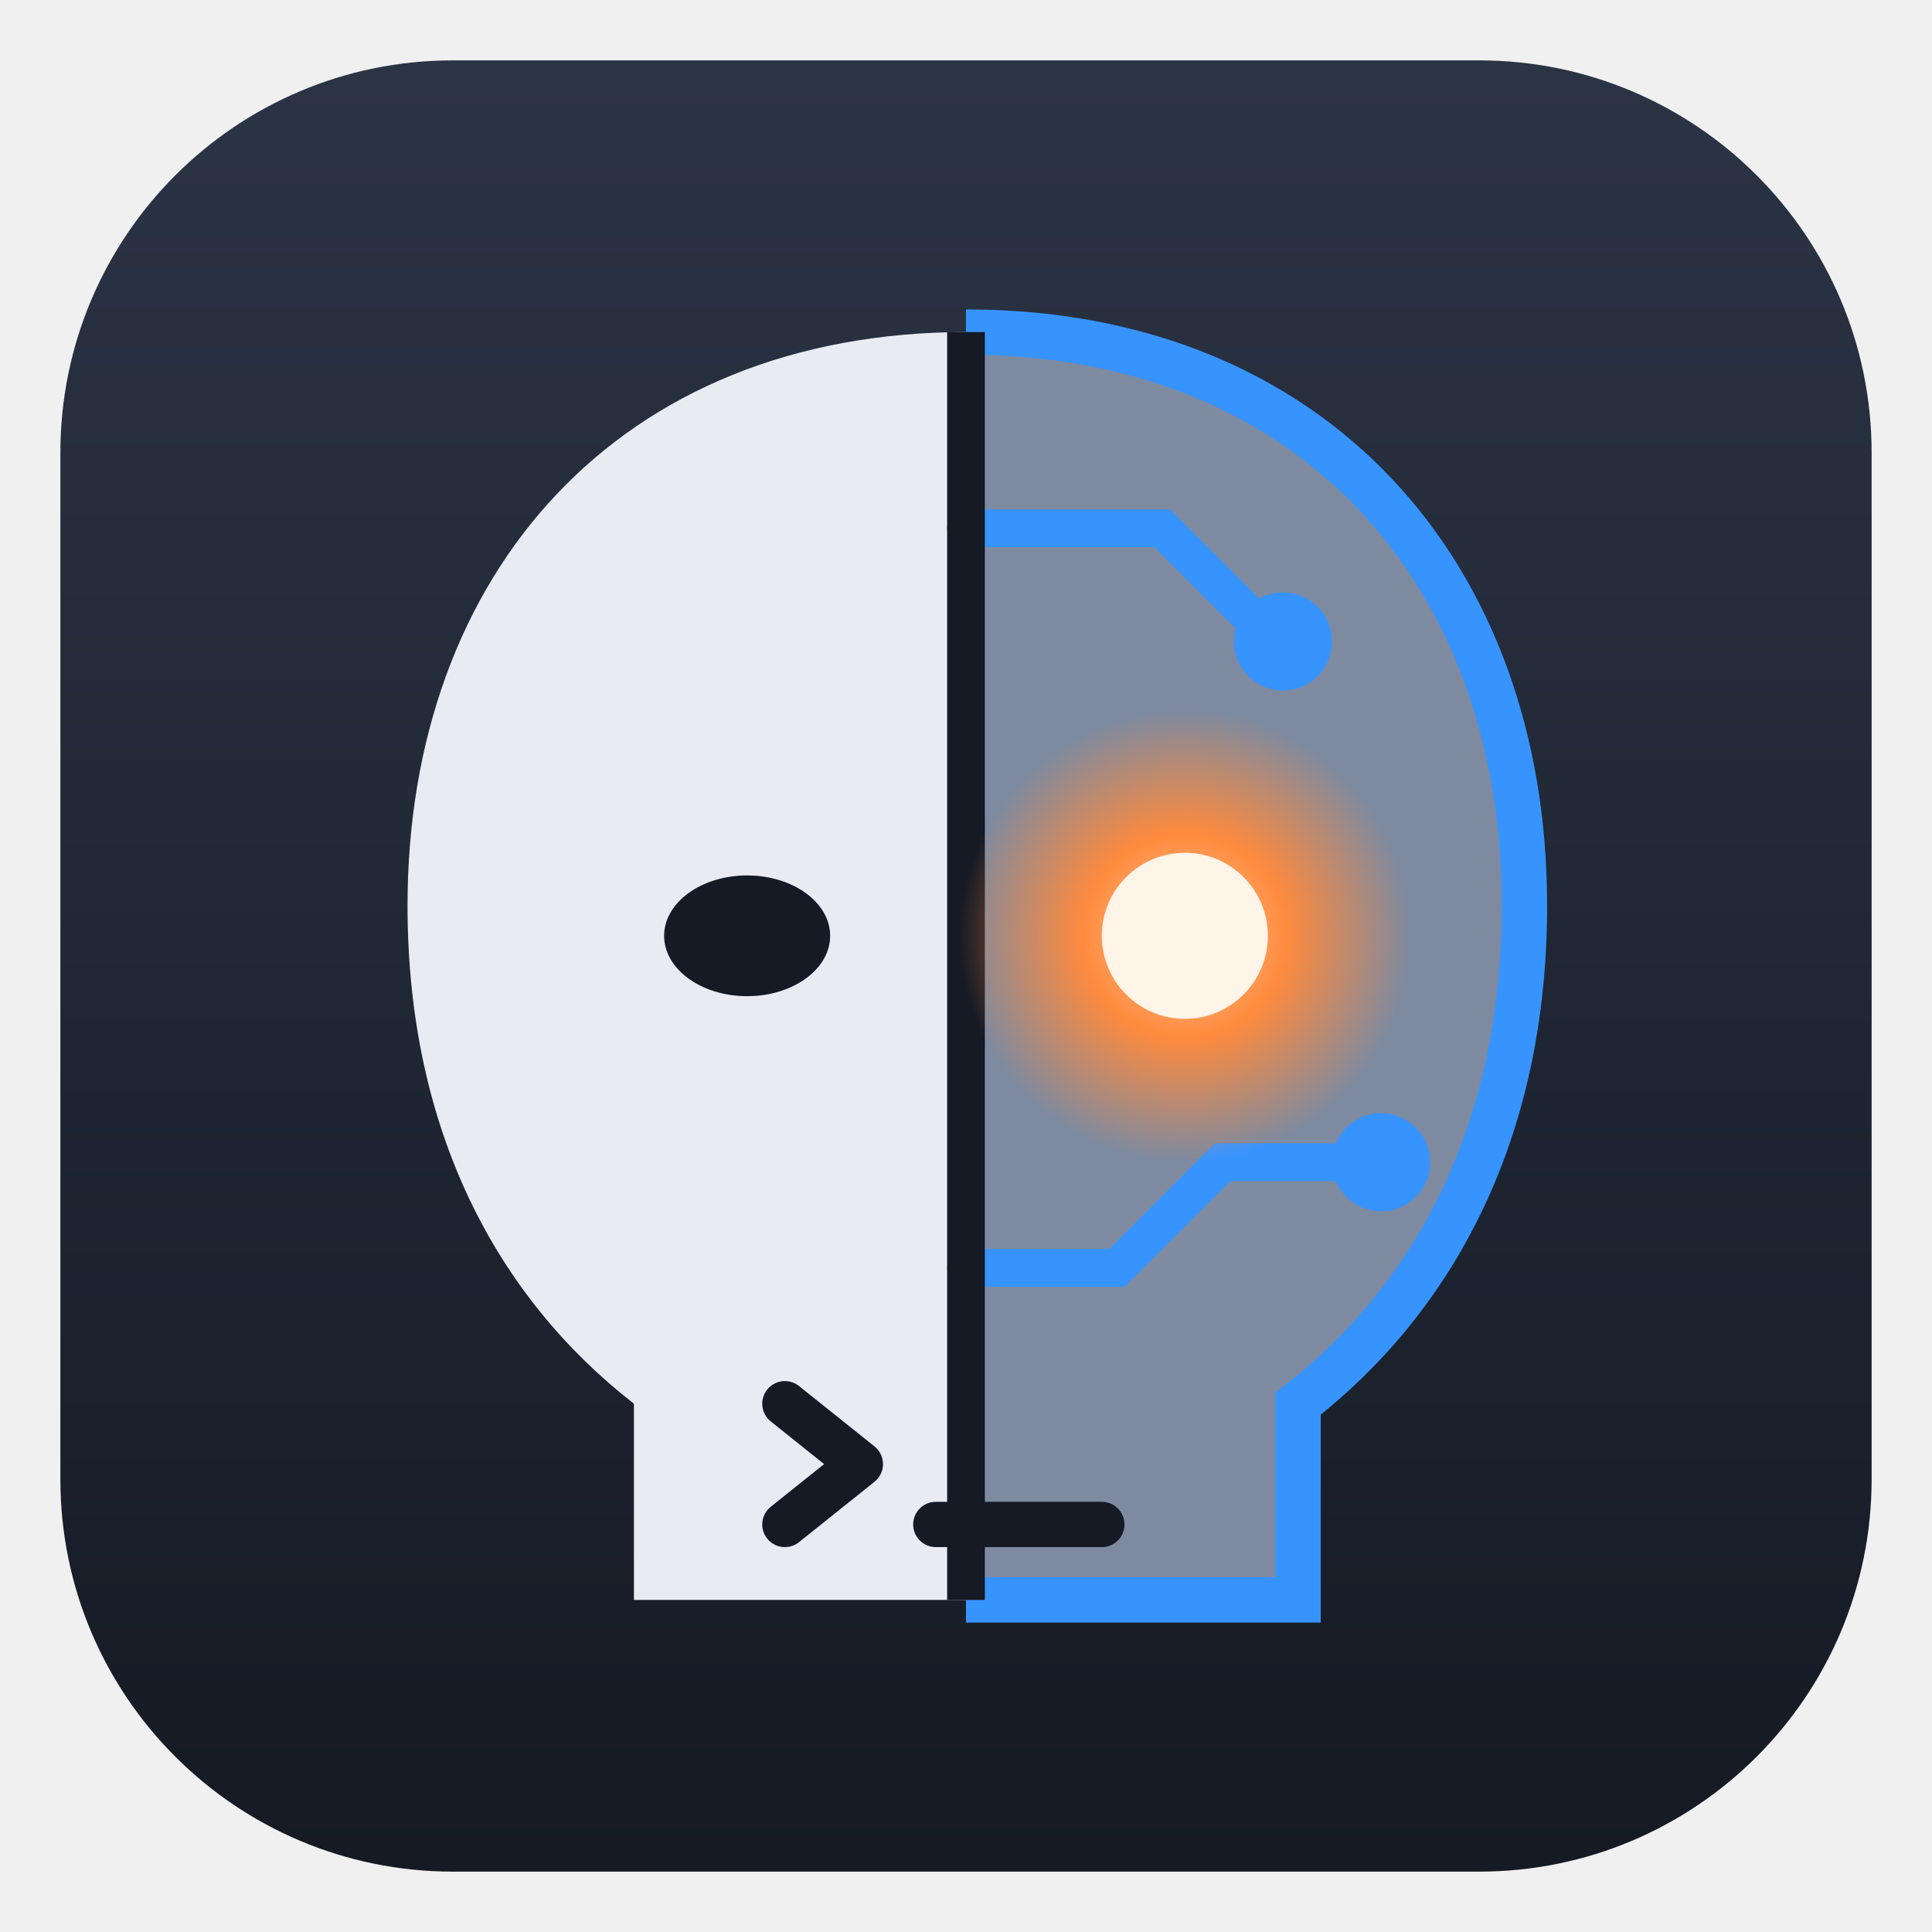
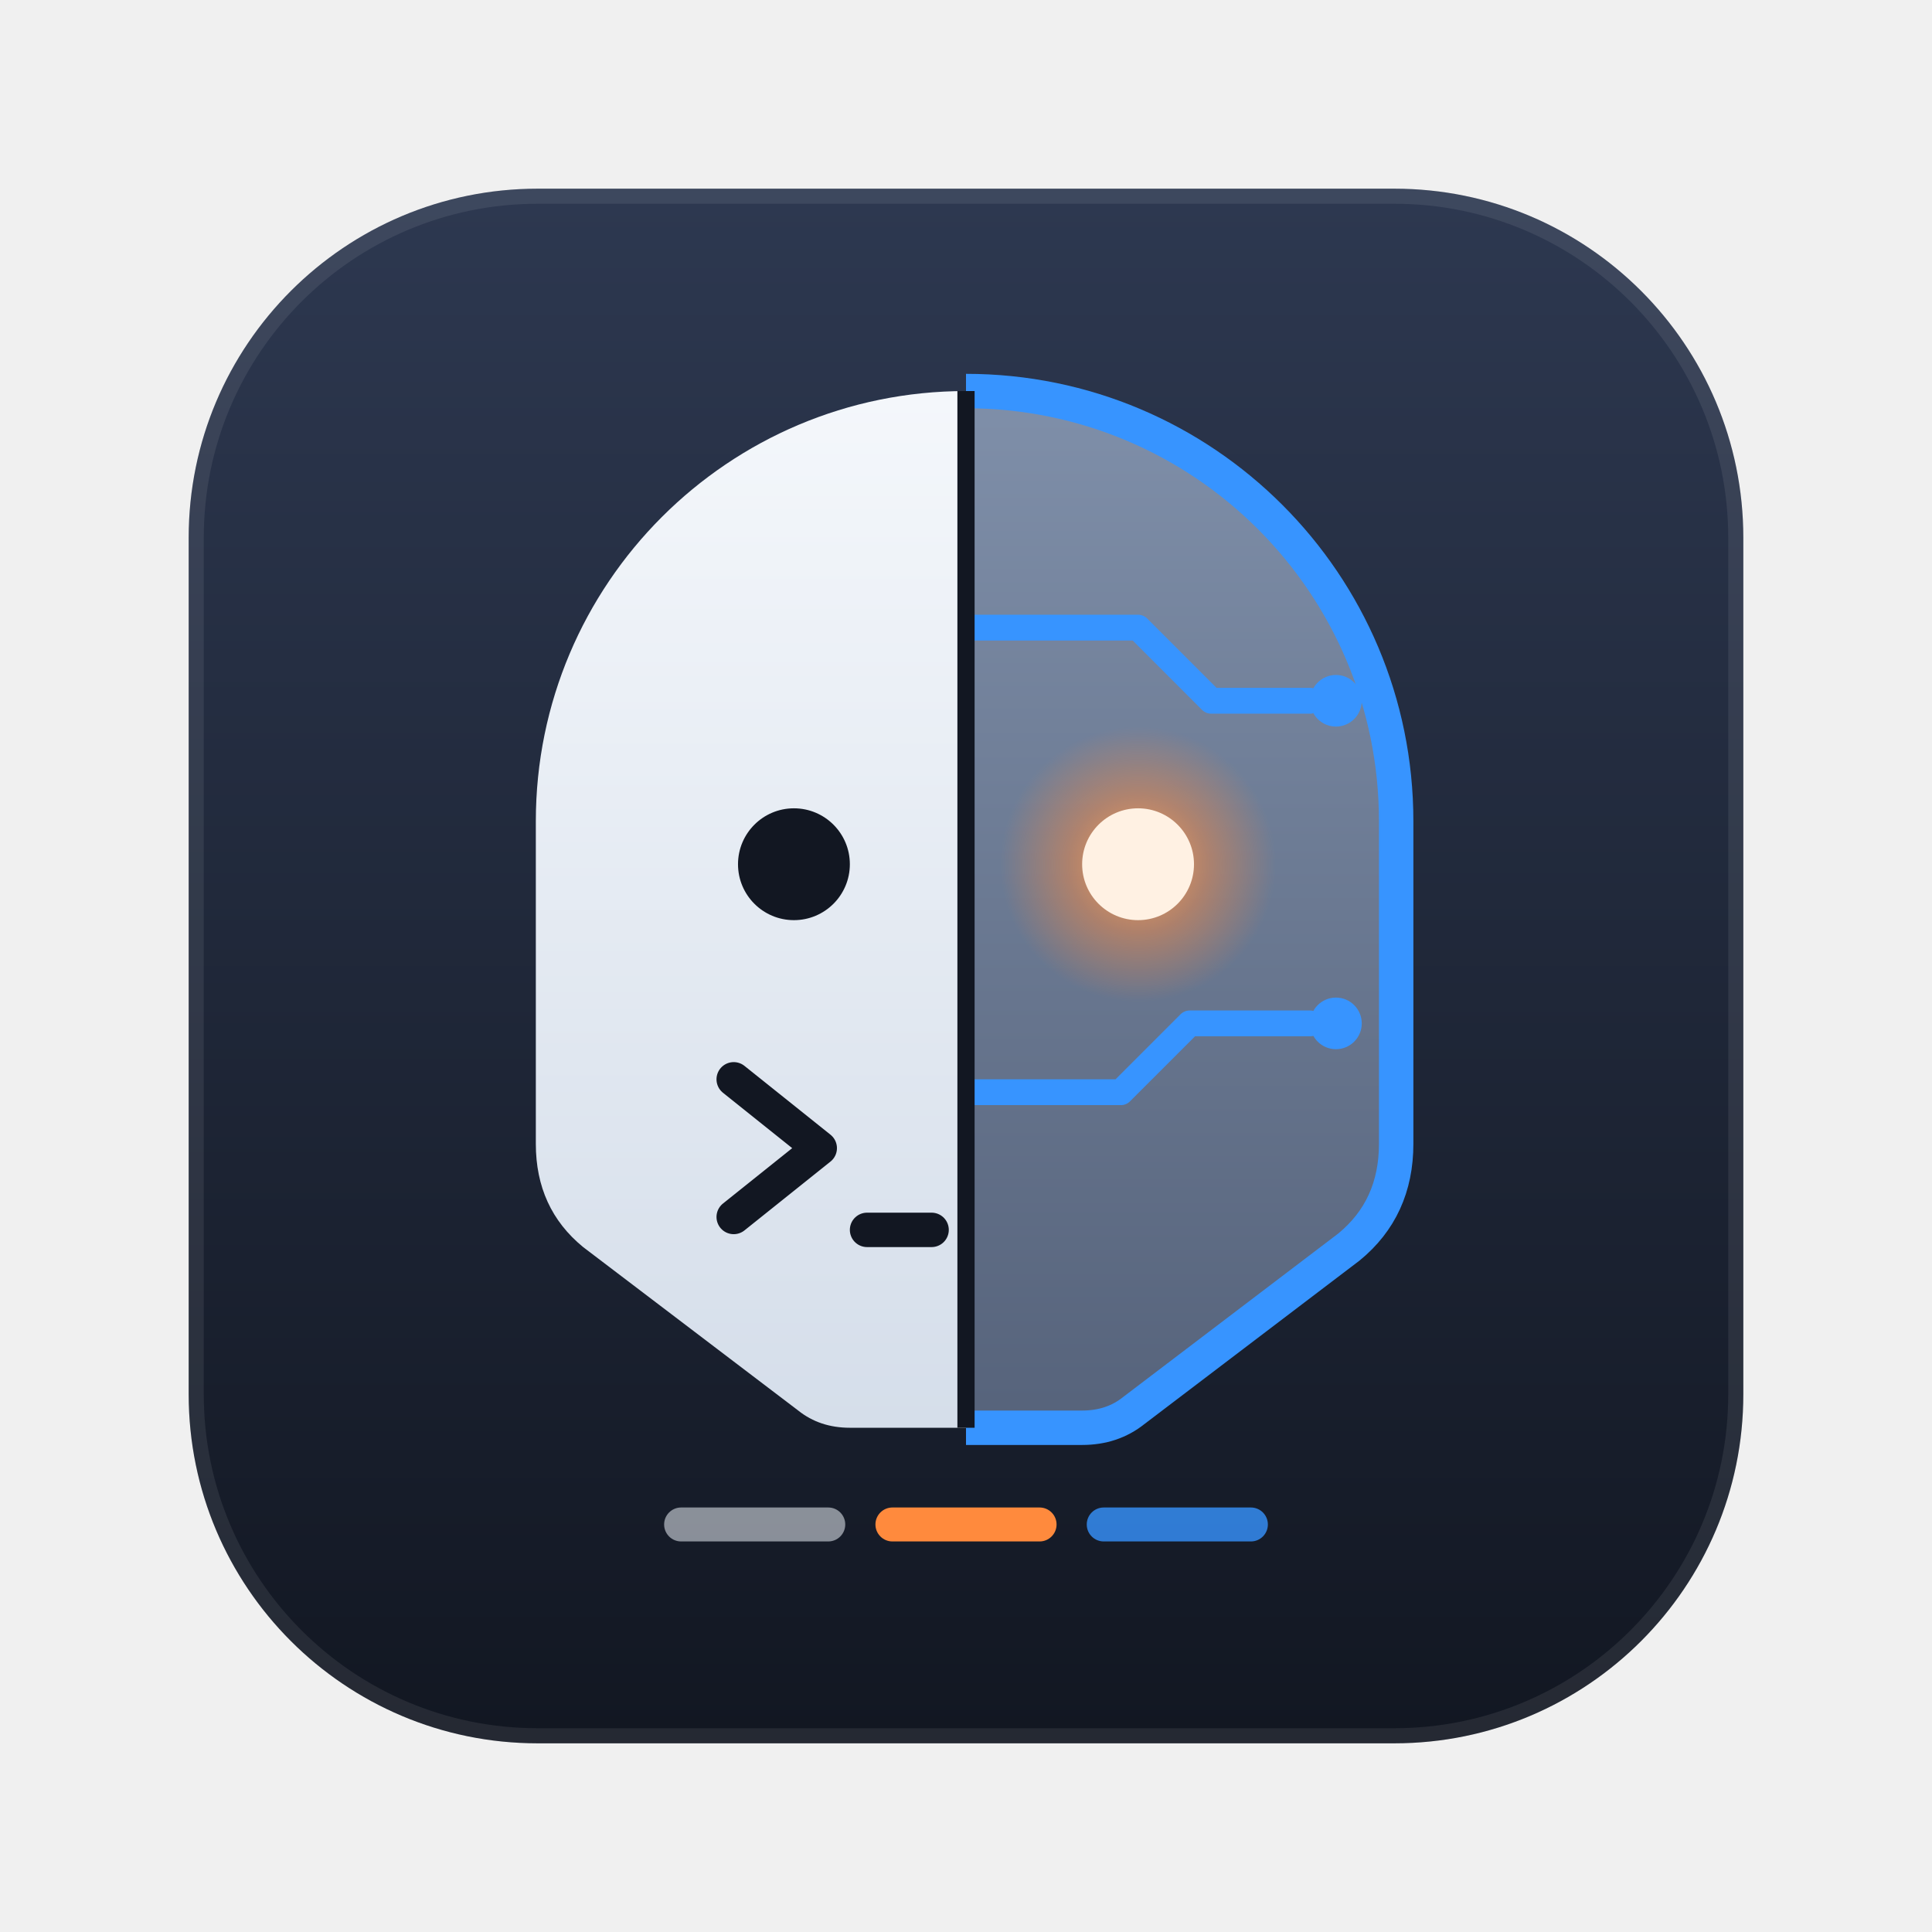
- <svg xmlns="http://www.w3.org/2000/svg" viewBox="0 0 256 256">
+ <svg xmlns="http://www.w3.org/2000/svg" viewBox="0 0 1024 1024" width="1024" height="1024">
  <defs>
-     <linearGradient id="bg" x1="0" y1="0" x2="0" y2="1">
-       <stop offset="0" stop-color="#2b3445" />
-       <stop offset="1" stop-color="#151a24" />
+     <linearGradient id="tile" x1="0" y1="0" x2="0" y2="1">
+       <stop offset="0" stop-color="#2d3850" />
+       <stop offset="1" stop-color="#121722" />
+     </linearGradient>
+     <linearGradient id="human" x1="0" y1="0" x2="0" y2="1">
+       <stop offset="0" stop-color="#f4f7fb" />
+       <stop offset="1" stop-color="#d5deea" />
+     </linearGradient>
+     <linearGradient id="machine" x1="0" y1="0" x2="0" y2="1">
+       <stop offset="0" stop-color="#7f8fa9" />
+       <stop offset="1" stop-color="#56637b" />
    </linearGradient>
    <radialGradient id="glow" cx="0.5" cy="0.5" r="0.5">
-       <stop offset="0" stop-color="#ffd2a8" />
-       <stop offset="0.45" stop-color="#ff8a3d" />
+       <stop offset="0" stop-color="#ffb36b" stop-opacity="0.95" />
+       <stop offset="0.5" stop-color="#ff8a3d" stop-opacity="0.45" />
      <stop offset="1" stop-color="#ff8a3d" stop-opacity="0" />
    </radialGradient>
+     <path id="head" d="M312 470A200 200 0 0 1 712 470V620Q712 650 690 668L590 744Q580 752 566 752H458Q444 752 434 744L334 668Q312 650 312 620Z" />
+     <clipPath id="left">
+       <rect x="0" y="0" width="512" height="1024" />
+     </clipPath>
    <clipPath id="right">
-       <rect x="128" y="0" width="128" height="256" />
-     </clipPath>
-     <clipPath id="left">
-       <rect x="0" y="0" width="128" height="256" />
+       <rect x="512" y="0" width="512" height="1024" />
    </clipPath>
  </defs>
-   <rect x="8" y="8" width="240" height="240" rx="52" fill="url(#bg)" />
-   <path clip-path="url(#left)" d="M128 44c-46 0-74 32-74 76 0 30 12 52 30 66v26h88v-26c18-14 30-36 30-66 0-44-28-76-74-76z" fill="#e8ecf2" />
-   <path clip-path="url(#right)" d="M128 44c-46 0-74 32-74 76 0 30 12 52 30 66v26h88v-26c18-14 30-36 30-66 0-44-28-76-74-76z" fill="#7d8aa0" />
-   <path clip-path="url(#right)" d="M128 44c-46 0-74 32-74 76 0 30 12 52 30 66v26h88v-26c18-14 30-36 30-66 0-44-28-76-74-76z" fill="none" stroke="#3794ff" stroke-width="6" />
-   <g stroke="#3794ff" stroke-width="5" fill="none" stroke-linecap="round">
-     <path d="M128 70h26l12 12" />
-     <path d="M128 168h20l14-14h18" />
-     <circle cx="183" cy="154" r="4" fill="#3794ff" />
-     <circle cx="170" cy="85" r="4" fill="#3794ff" />
+   <rect x="100" y="100" width="824" height="824" rx="185" fill="url(#tile)" />
+   <rect x="104" y="104" width="816" height="816" rx="181" fill="none" stroke="#ffffff" stroke-opacity="0.08" stroke-width="8" />
+   <g transform="translate(0 -29)">
+     <g transform="translate(512 511) scale(1.14) translate(-512 -511)">
+       <g clip-path="url(#left)">
+         <use href="#head" fill="url(#human)" />
+       </g>
+       <g clip-path="url(#right)">
+         <use href="#head" fill="url(#machine)" />
+       </g>
+       <g clip-path="url(#right)">
+         <use href="#head" fill="none" stroke="#3794ff" stroke-width="16" stroke-linejoin="round" />
+         <g fill="none" stroke="#3794ff" stroke-width="12" stroke-linecap="round" stroke-linejoin="round">
+           <path d="M512 380H592L626 414H672" />
+           <path d="M512 596H584L616 564H672" />
+         </g>
+         <g fill="#3794ff">
+           <circle cx="684" cy="414" r="12" />
+           <circle cx="684" cy="564" r="12" />
+         </g>
+       </g>
+       <rect x="508" y="270" width="8" height="482" fill="#121722" />
+       <circle cx="432" cy="490" r="26" fill="#121722" />
+       <circle cx="592" cy="490" r="64" fill="url(#glow)" />
+       <circle cx="592" cy="490" r="26" fill="#fff1e3" />
+       <g fill="none" stroke="#121722" stroke-width="16" stroke-linecap="round" stroke-linejoin="round">
+         <path d="M404 590L444 622L404 654" />
+         <path d="M466 660H496" />
+       </g>
+     </g>
+     <g>
+       <rect x="352" y="828" width="96" height="18" rx="9" fill="#e9eef5" fill-opacity="0.55" />
+       <rect x="464" y="828" width="96" height="18" rx="9" fill="#ff8a3d" />
+       <rect x="576" y="828" width="96" height="18" rx="9" fill="#3794ff" fill-opacity="0.8" />
+     </g>
  </g>
-   <line x1="128" y1="44" x2="128" y2="212" stroke="#151a24" stroke-width="5" />
-   <ellipse cx="99" cy="124" rx="11" ry="8" fill="#151a24" />
-   <circle cx="157" cy="124" r="30" fill="url(#glow)" />
-   <circle cx="157" cy="124" r="11" fill="#fff4e8" />
-   <path d="M104 186l10 8-10 8" fill="none" stroke="#151a24" stroke-width="6" stroke-linecap="round" stroke-linejoin="round" />
-   <path d="M124 202h22" stroke="#151a24" stroke-width="6" stroke-linecap="round" />
</svg>
